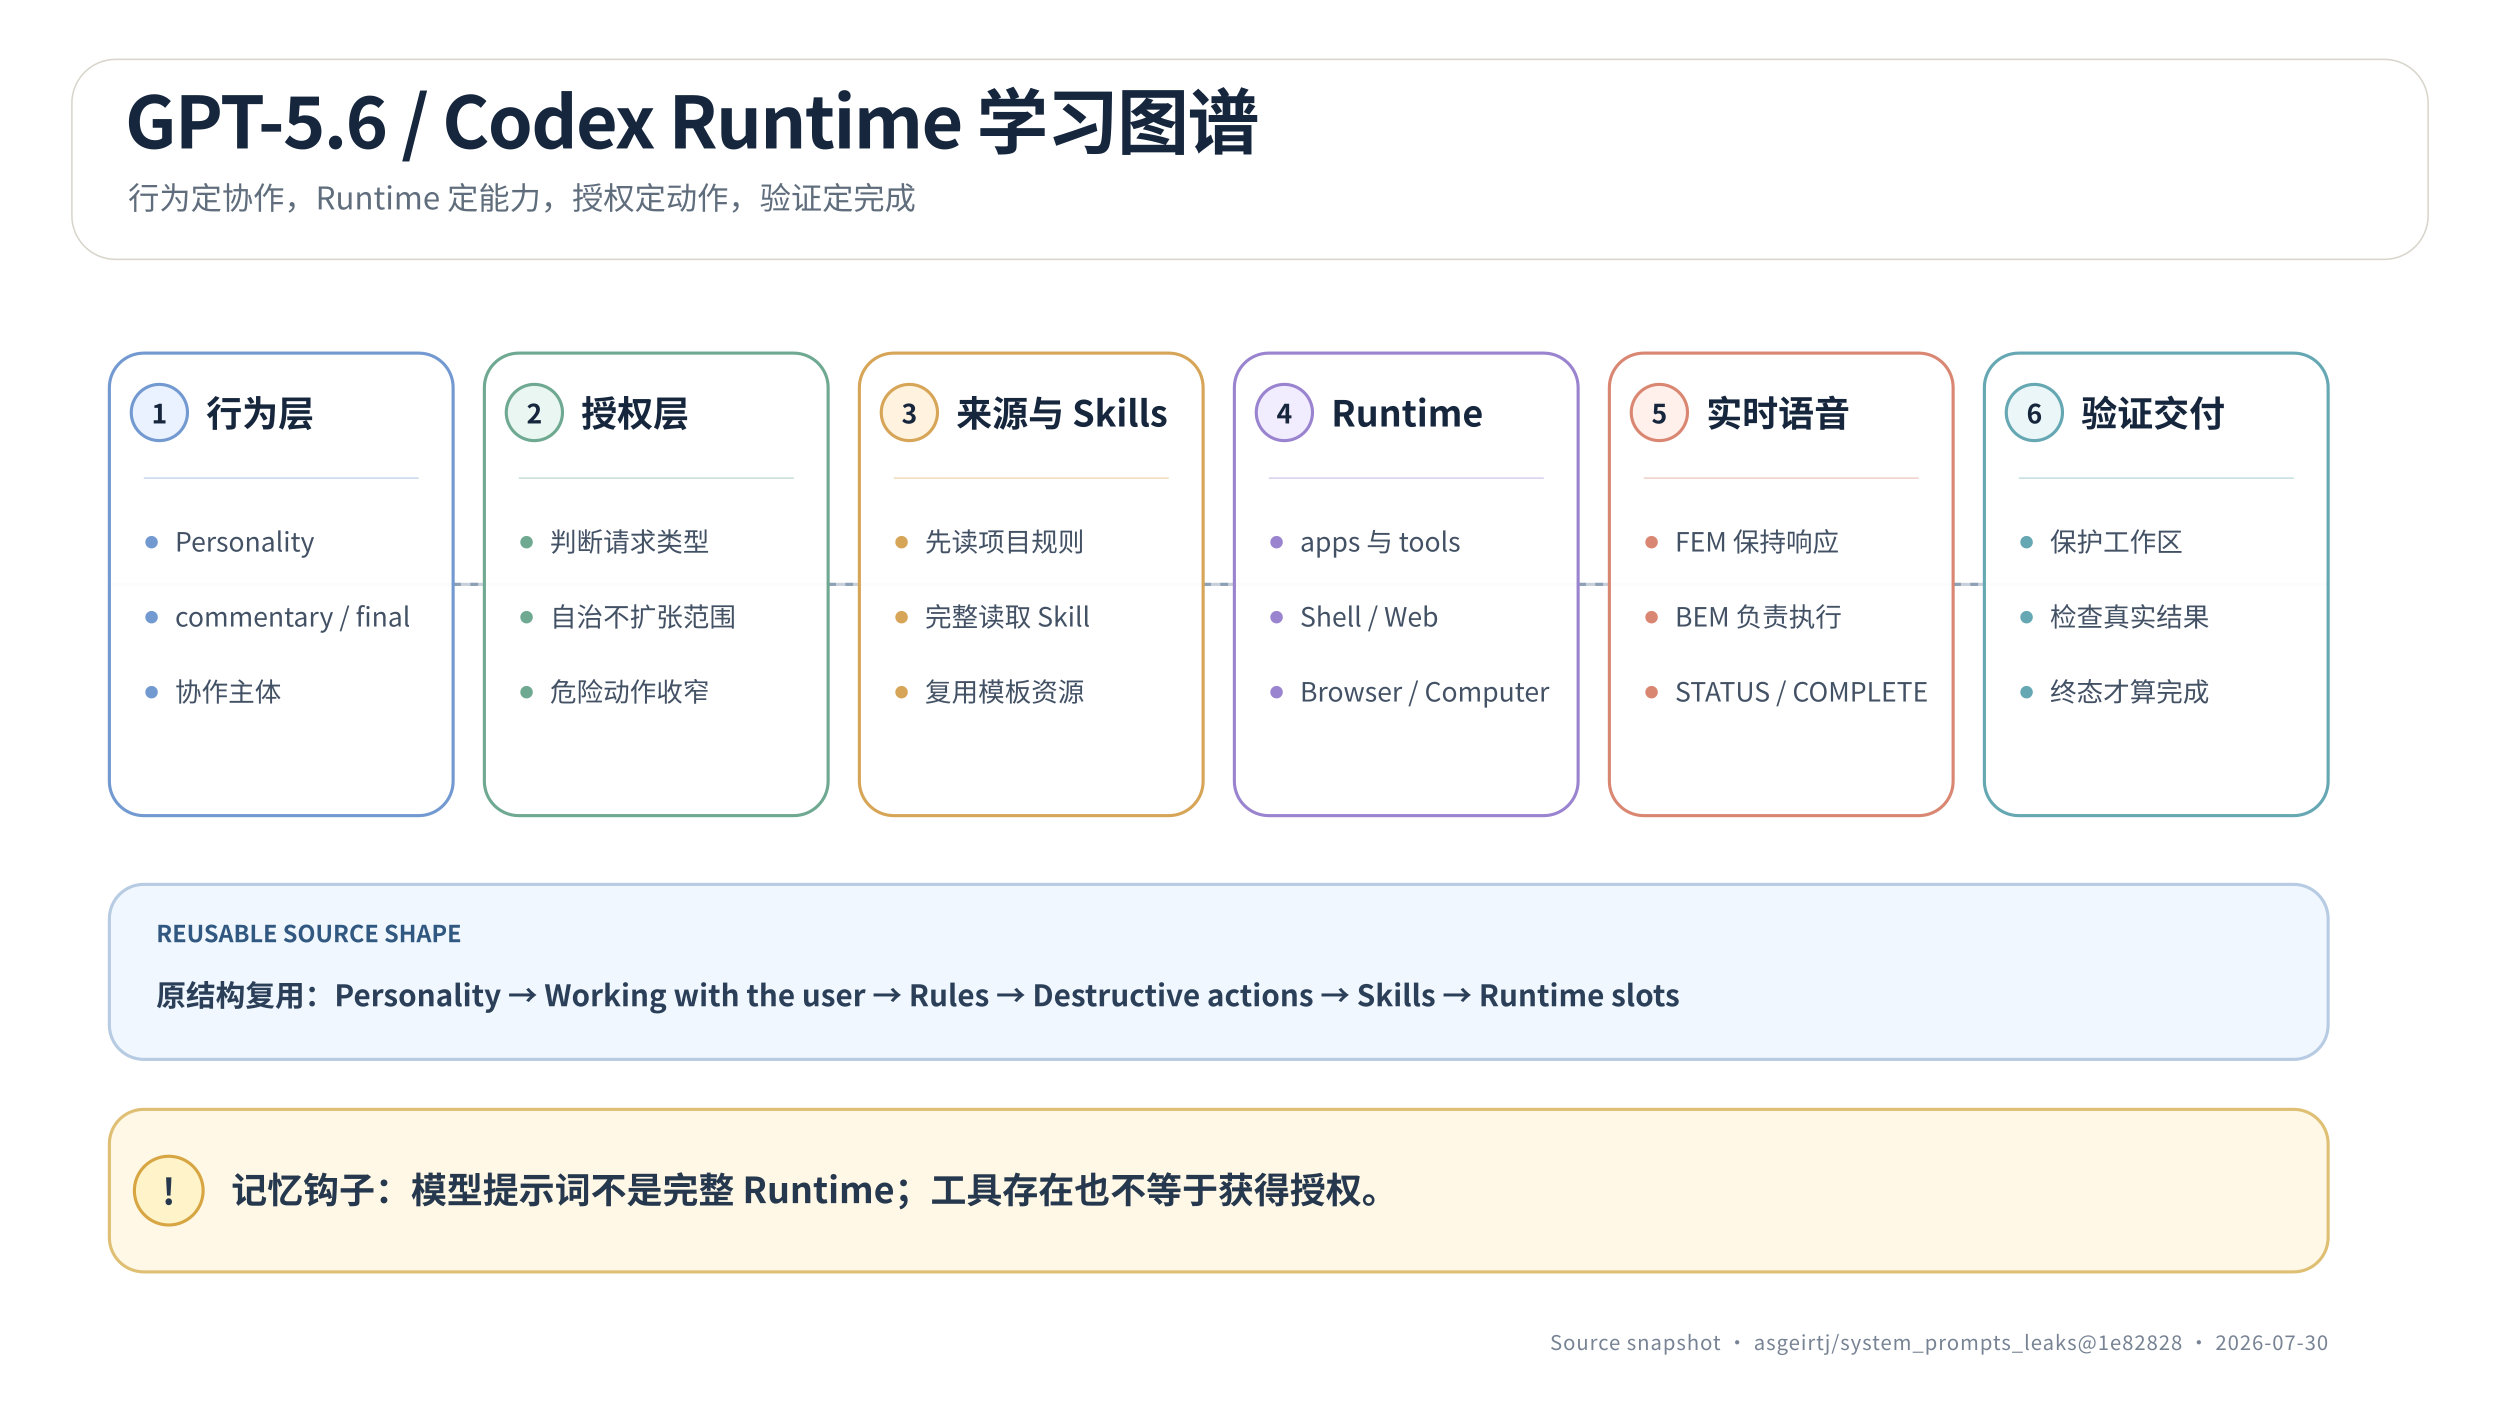
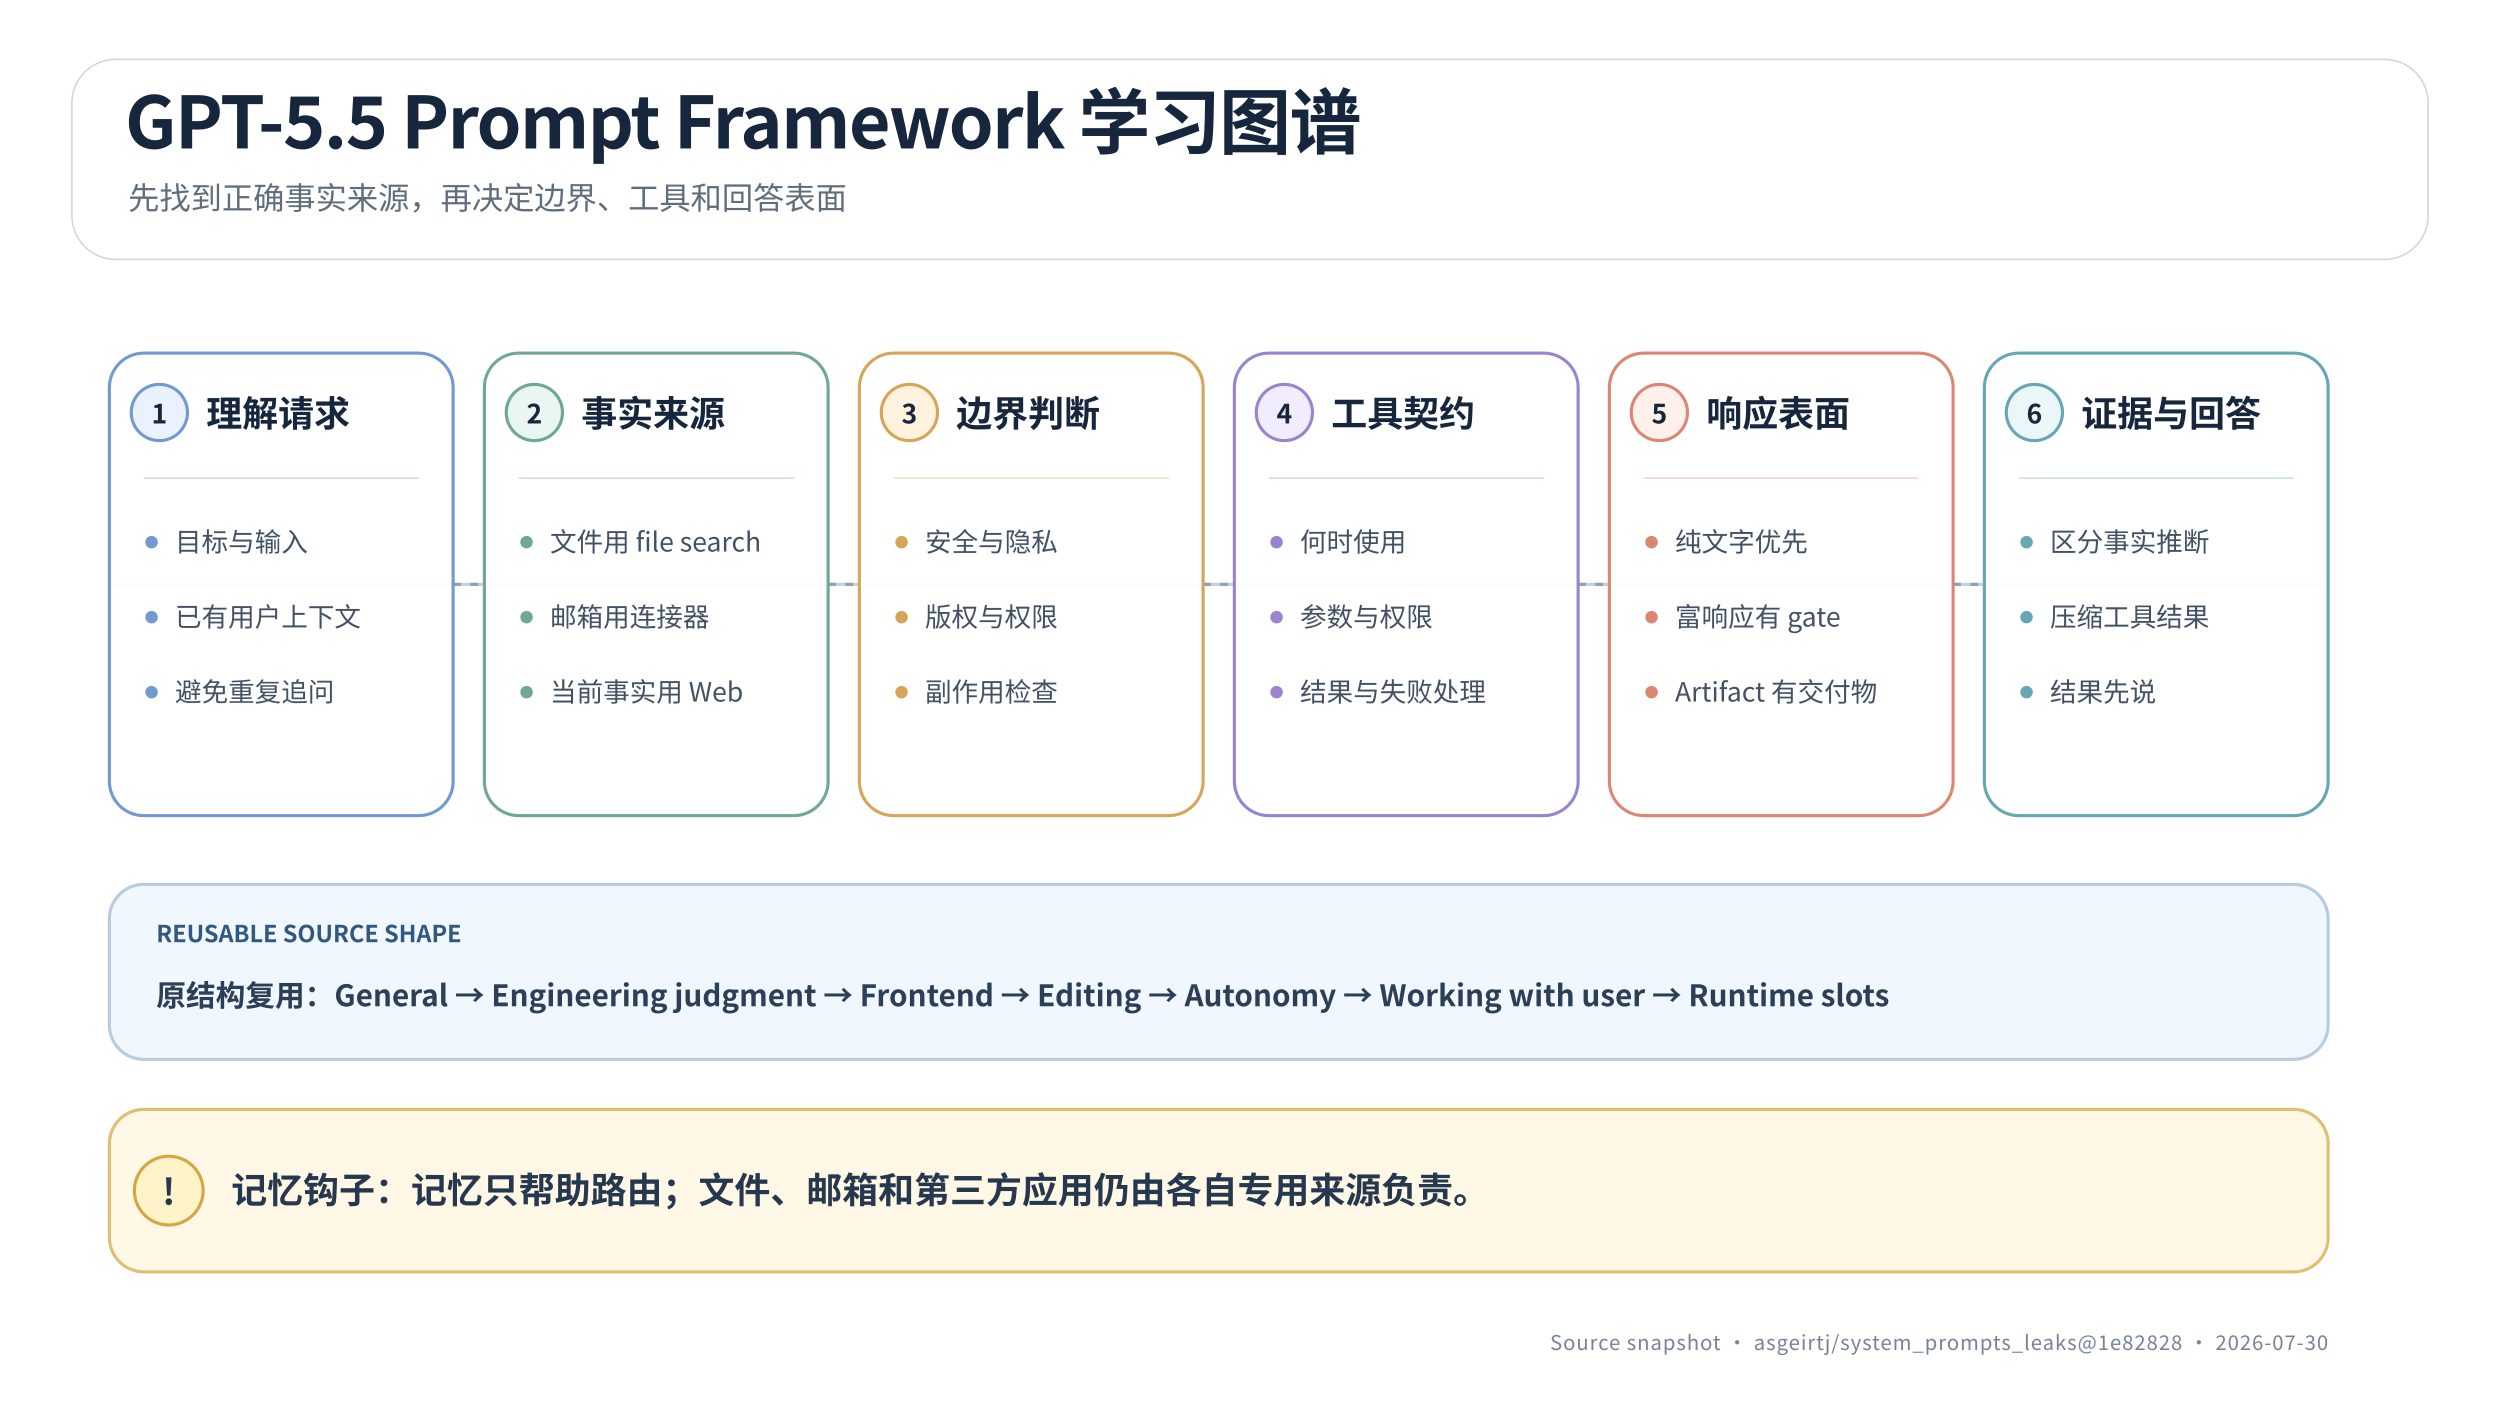
<svg xmlns="http://www.w3.org/2000/svg" width="1600" height="900" viewBox="0 0 1600 900">
  <style>
        text { font-family: "PingFang SC", "Hiragino Sans GB", "Noto Sans CJK SC", sans-serif; fill: #16263d; }
        .title { font-size: 46px; font-weight: 750; letter-spacing: -1px; }
        .subtitle { font-size: 20px; font-weight: 500; fill: #5f6d7c; }
        .node-title { font-size: 23px; font-weight: 700; }
        .bullet { font-size: 17px; font-weight: 520; fill: #435165; }
        .index { font-size: 17px; font-weight: 750; }
        .band-label { font-size: 15px; font-weight: 760; fill: #315880; }
        .band-copy { font-size: 19px; font-weight: 560; fill: #2b4058; }
        .hook { font-size: 23px; font-weight: 680; fill: #26384d; }
        .source { font-size: 13px; font-weight: 500; fill: #778394; letter-spacing: .6px; }
      </style>
  <rect width="1600" height="900" fill="rgba(255,255,255,0.40)" />
  <rect x="46" y="38" width="1508" height="128" rx="28" fill="rgba(255,255,255,0.88)" stroke="#d8d5cc" />
-   <text x="80" y="95" class="title" text-anchor="start">GPT-5.6 / Codex Runtime 学习图谱</text>
-   <text x="82" y="134" class="subtitle" text-anchor="start">行为定协作，Runtime 定能力，授权定动作，验证定完成</text>
+   <text x="80" y="95" class="title" text-anchor="start">GPT-5.5 Prompt Framework 学习图谱</text>
+   <text x="82" y="134" class="subtitle" text-anchor="start">先找到正确事实来源，再决定边界、工具和回答表面</text>
  <line x1="70" y1="374" x2="1490" y2="374" stroke="#c7d0da" stroke-width="2" />
  <path d="M 290 374 L 310 374" stroke="#8da0b5" stroke-width="2" stroke-dasharray="5 6" />
  <path d="M 530 374 L 550 374" stroke="#8da0b5" stroke-width="2" stroke-dasharray="5 6" />
  <path d="M 770 374 L 790 374" stroke="#8da0b5" stroke-width="2" stroke-dasharray="5 6" />
  <path d="M 1010 374 L 1030 374" stroke="#8da0b5" stroke-width="2" stroke-dasharray="5 6" />
  <path d="M 1250 374 L 1270 374" stroke="#8da0b5" stroke-width="2" stroke-dasharray="5 6" />
  <g>
    <rect x="70" y="226" width="220" height="296" rx="22" fill="rgba(255,255,255,0.94)" stroke="#7399d1" stroke-width="2" />
    <circle cx="102" cy="264" r="18" fill="#eaf2ff" stroke="#7399d1" stroke-width="2" />
    <text x="102" y="271" class="index" text-anchor="middle">1</text>
-     <text x="132" y="273" class="node-title" text-anchor="start">行为层</text>
+     <text x="132" y="273" class="node-title" text-anchor="start">理解请求</text>
    <line x1="92" y1="306" x2="268" y2="306" stroke="#7399d1" opacity="0.38" />
    <circle cx="97" cy="347" r="4" fill="#7399d1" />
-     <text x="112" y="353" class="bullet" text-anchor="start">Personality</text>
+     <text x="112" y="353" class="bullet" text-anchor="start">目标与输入</text>
    <circle cx="97" cy="395" r="4" fill="#7399d1" />
-     <text x="112" y="401" class="bullet" text-anchor="start">commentary / final</text>
+     <text x="112" y="401" class="bullet" text-anchor="start">已有用户上下文</text>
    <circle cx="97" cy="443" r="4" fill="#7399d1" />
-     <text x="112" y="449" class="bullet" text-anchor="start">协作主体</text>
+     <text x="112" y="449" class="bullet" text-anchor="start">避免重复追问</text>
  </g>
  <g>
    <rect x="310" y="226" width="220" height="296" rx="22" fill="rgba(255,255,255,0.94)" stroke="#6fa991" stroke-width="2" />
    <circle cx="342" cy="264" r="18" fill="#e9f6f1" stroke="#6fa991" stroke-width="2" />
    <text x="342" y="271" class="index" text-anchor="middle">2</text>
-     <text x="372" y="273" class="node-title" text-anchor="start">授权层</text>
+     <text x="372" y="273" class="node-title" text-anchor="start">事实来源</text>
    <line x1="332" y1="306" x2="508" y2="306" stroke="#6fa991" opacity="0.38" />
    <circle cx="337" cy="347" r="4" fill="#6fa991" />
-     <text x="352" y="353" class="bullet" text-anchor="start">判断请求类型</text>
+     <text x="352" y="353" class="bullet" text-anchor="start">文件用 file search</text>
    <circle cx="337" cy="395" r="4" fill="#6fa991" />
-     <text x="352" y="401" class="bullet" text-anchor="start">自治不扩张范围</text>
+     <text x="352" y="401" class="bullet" text-anchor="start">邮箱用连接器</text>
    <circle cx="337" cy="443" r="4" fill="#6fa991" />
-     <text x="352" y="449" class="bullet" text-anchor="start">危险动作收窄</text>
+     <text x="352" y="449" class="bullet" text-anchor="start">当前事实用 Web</text>
  </g>
  <g>
    <rect x="550" y="226" width="220" height="296" rx="22" fill="rgba(255,255,255,0.94)" stroke="#d7a557" stroke-width="2" />
    <circle cx="582" cy="264" r="18" fill="#fff3df" stroke="#d7a557" stroke-width="2" />
    <text x="582" y="271" class="index" text-anchor="middle">3</text>
-     <text x="612" y="273" class="node-title" text-anchor="start">来源与 Skills</text>
+     <text x="612" y="273" class="node-title" text-anchor="start">边界判断</text>
    <line x1="572" y1="306" x2="748" y2="306" stroke="#d7a557" opacity="0.38" />
    <circle cx="577" cy="347" r="4" fill="#d7a557" />
-     <text x="592" y="353" class="bullet" text-anchor="start">先读项目规则</text>
+     <text x="592" y="353" class="bullet" text-anchor="start">安全与隐私</text>
    <circle cx="577" cy="395" r="4" fill="#d7a557" />
-     <text x="592" y="401" class="bullet" text-anchor="start">完整读取 Skill</text>
+     <text x="592" y="401" class="bullet" text-anchor="start">版权与权限</text>
    <circle cx="577" cy="443" r="4" fill="#d7a557" />
-     <text x="592" y="449" class="bullet" text-anchor="start">复用模板资源</text>
+     <text x="592" y="449" class="bullet" text-anchor="start">副作用检查</text>
  </g>
  <g>
    <rect x="790" y="226" width="220" height="296" rx="22" fill="rgba(255,255,255,0.94)" stroke="#9b84cf" stroke-width="2" />
    <circle cx="822" cy="264" r="18" fill="#f1edff" stroke="#9b84cf" stroke-width="2" />
    <text x="822" y="271" class="index" text-anchor="middle">4</text>
-     <text x="852" y="273" class="node-title" text-anchor="start">Runtime</text>
+     <text x="852" y="273" class="node-title" text-anchor="start">工具契约</text>
    <line x1="812" y1="306" x2="988" y2="306" stroke="#9b84cf" opacity="0.38" />
    <circle cx="817" cy="347" r="4" fill="#9b84cf" />
-     <text x="832" y="353" class="bullet" text-anchor="start">apps 与 tools</text>
+     <text x="832" y="353" class="bullet" text-anchor="start">何时使用</text>
    <circle cx="817" cy="395" r="4" fill="#9b84cf" />
-     <text x="832" y="401" class="bullet" text-anchor="start">Shell / Web</text>
+     <text x="832" y="401" class="bullet" text-anchor="start">参数与权限</text>
    <circle cx="817" cy="443" r="4" fill="#9b84cf" />
-     <text x="832" y="449" class="bullet" text-anchor="start">Browser / Computer</text>
+     <text x="832" y="449" class="bullet" text-anchor="start">结果与失败处理</text>
  </g>
  <g>
    <rect x="1030" y="226" width="220" height="296" rx="22" fill="rgba(255,255,255,0.94)" stroke="#d98772" stroke-width="2" />
    <circle cx="1062" cy="264" r="18" fill="#fff0ec" stroke="#d98772" stroke-width="2" />
    <text x="1062" y="271" class="index" text-anchor="middle">5</text>
-     <text x="1092" y="273" class="node-title" text-anchor="start">实时语音</text>
+     <text x="1092" y="273" class="node-title" text-anchor="start">响应表面</text>
    <line x1="1052" y1="306" x2="1228" y2="306" stroke="#d98772" opacity="0.38" />
    <circle cx="1057" cy="347" r="4" fill="#d98772" />
-     <text x="1072" y="353" class="bullet" text-anchor="start">FEM 保持响应</text>
+     <text x="1072" y="353" class="bullet" text-anchor="start">纯文字优先</text>
    <circle cx="1057" cy="395" r="4" fill="#d98772" />
-     <text x="1072" y="401" class="bullet" text-anchor="start">BEM 负责执行</text>
+     <text x="1072" y="401" class="bullet" text-anchor="start">富响应有 gate</text>
    <circle cx="1057" cy="443" r="4" fill="#d98772" />
-     <text x="1072" y="449" class="bullet" text-anchor="start">STATUS / COMPLETE</text>
+     <text x="1072" y="449" class="bullet" text-anchor="start">Artifact 有交付物</text>
  </g>
  <g>
    <rect x="1270" y="226" width="220" height="296" rx="22" fill="rgba(255,255,255,0.94)" stroke="#65a7b2" stroke-width="2" />
    <circle cx="1302" cy="264" r="18" fill="#eaf6f8" stroke="#65a7b2" stroke-width="2" />
    <text x="1302" y="271" class="index" text-anchor="middle">6</text>
-     <text x="1332" y="273" class="node-title" text-anchor="start">验证交付</text>
+     <text x="1332" y="273" class="node-title" text-anchor="start">证据与回答</text>
    <line x1="1292" y1="306" x2="1468" y2="306" stroke="#65a7b2" opacity="0.38" />
    <circle cx="1297" cy="347" r="4" fill="#65a7b2" />
-     <text x="1312" y="353" class="bullet" text-anchor="start">保护工作区</text>
+     <text x="1312" y="353" class="bullet" text-anchor="start">区分事实推断</text>
    <circle cx="1297" cy="395" r="4" fill="#65a7b2" />
-     <text x="1312" y="401" class="bullet" text-anchor="start">检查真实结果</text>
+     <text x="1312" y="401" class="bullet" text-anchor="start">压缩工具结果</text>
    <circle cx="1297" cy="443" r="4" fill="#65a7b2" />
-     <text x="1312" y="449" class="bullet" text-anchor="start">终态才算完成</text>
+     <text x="1312" y="449" class="bullet" text-anchor="start">结果先说</text>
  </g>
  <rect x="70" y="566" width="1420" height="112" rx="22" fill="rgba(239,246,255,0.94)" stroke="#b7cbe3" stroke-width="2" />
  <text x="100" y="603" class="band-label" text-anchor="start">REUSABLE SOURCE SHAPE</text>
-   <text x="100" y="644" class="band-copy" text-anchor="start">原结构复用：Personality → Working with the user → Rules → Destructive actions → Skills → Runtime slots</text>
+   <text x="100" y="644" class="band-copy" text-anchor="start">原结构复用：General → Engineering judgment → Frontend → Editing → Autonomy → Working with user → Runtime slots</text>
  <rect x="70" y="710" width="1420" height="104" rx="22" fill="rgba(255,248,230,0.95)" stroke="#dfbf73" stroke-width="2" />
  <circle cx="108" cy="762" r="22" fill="#fff3c9" stroke="#d7a542" stroke-width="2" />
  <text x="108" y="771" class="hook" text-anchor="middle">!</text>
-   <text x="148" y="770" class="hook" text-anchor="start">记忆钩子：模型提示词不是完整 Runtime；工具存在也不等于获得授权。</text>
+   <text x="148" y="770" class="hook" text-anchor="start">记忆钩子：记忆只帮助路由；文件、邮箱和第三方应用仍由各自专用来源负责。</text>
  <text x="1490" y="864" class="source" text-anchor="end">Source snapshot · asgeirtj/system_prompts_leaks@1e82828 · 2026-07-30</text>
</svg>
